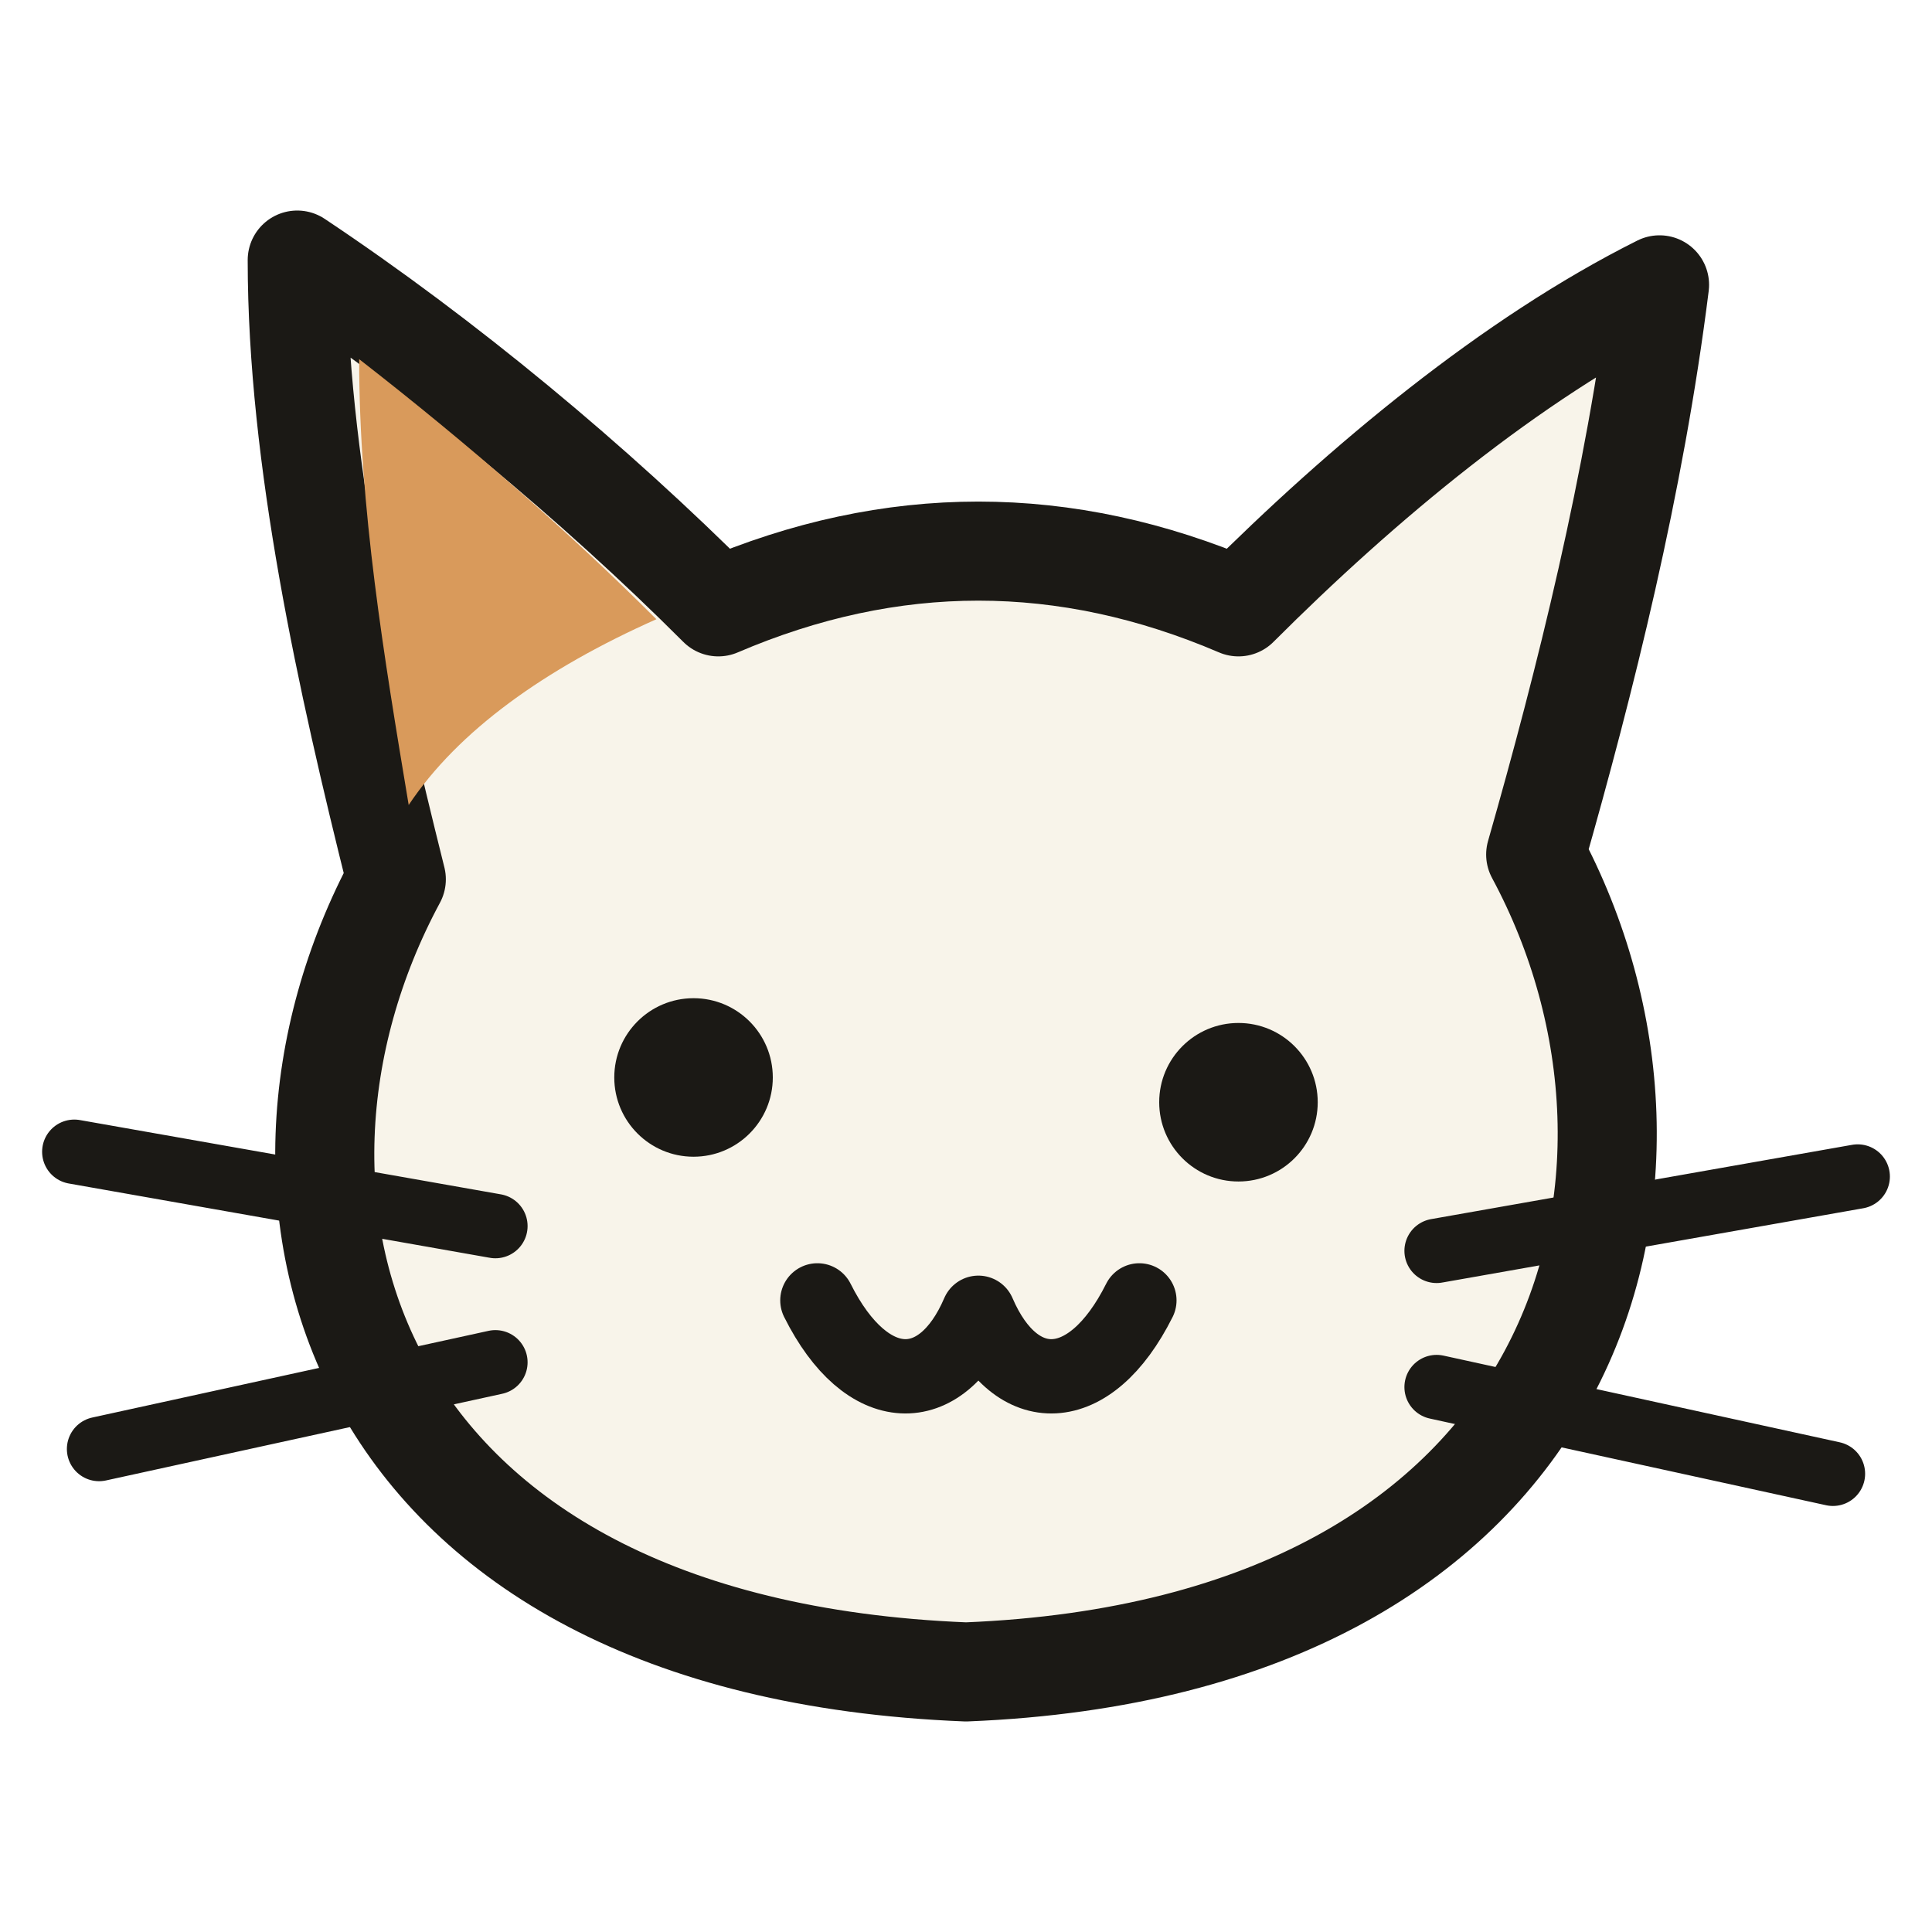
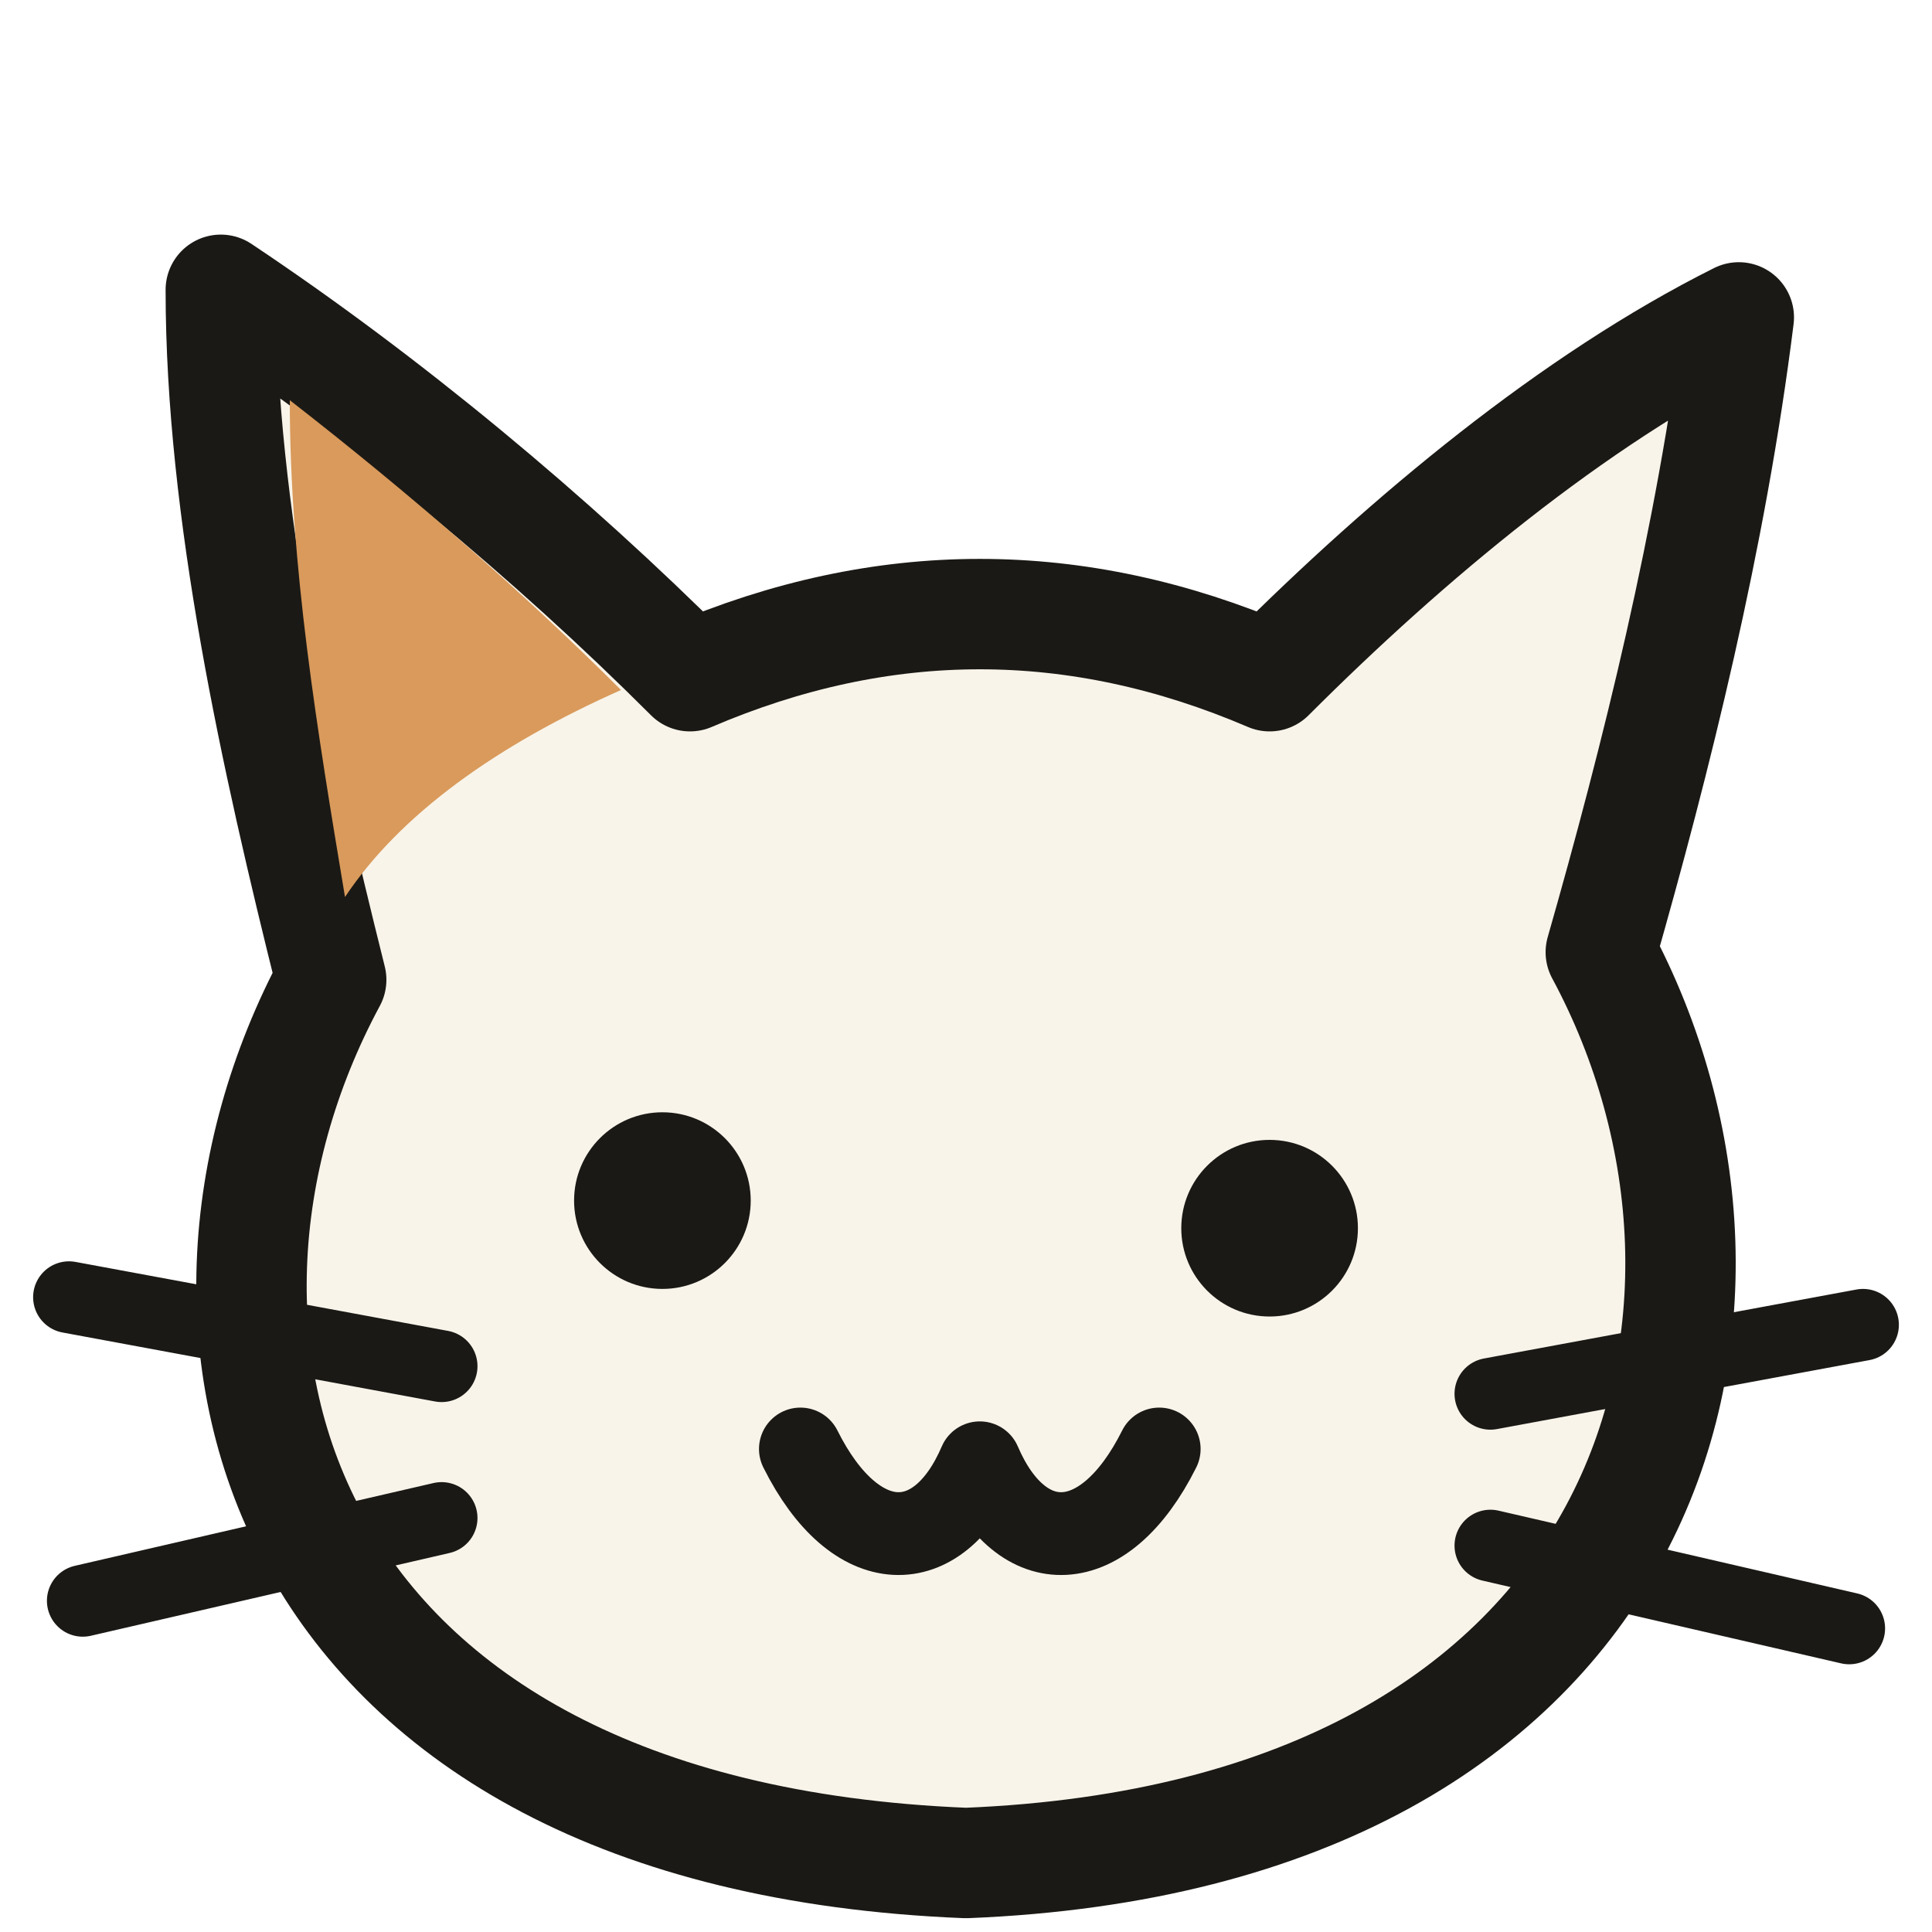
- <svg xmlns="http://www.w3.org/2000/svg" viewBox="3 -3.5 78 78">
+ <svg xmlns="http://www.w3.org/2000/svg" viewBox="7 -3.5 70 70">
  <path d="M19,32 C17,24 15,15 15,7 C21,11 27,16 32,21 C39,18 46,18 53,21 C58,16 64,11 70,8 C69,16 67,24 65,31 C72,44 67,63 42,64 C17,63 12,45 19,32 Z" fill="#f8f4ea" stroke="#1b1915" stroke-width="4" stroke-linejoin="round" stroke-linecap="round" />
  <path d="M19.5,29 C18.5,23 17.5,17 17.5,11 C22,14.5 26,18 29.5,21.5 C25,23.5 21.5,26 19.5,29 Z" fill="#d99a5b" />
-   <path d="M23,46 L6,43 M23,51.5 L7,55 M61,47 L78,44 M61,52.5 L77,56" fill="none" stroke="#1b1915" stroke-width="2.6" stroke-linecap="round" />
+   <path d="M23,46 L9.5,43.5 M23,51.5 L10,54.5 M61,47 L74.5,44.5 M61,52.5 L74,55.5" fill="none" stroke="#1b1915" stroke-width="2.6" stroke-linecap="round" />
  <circle cx="31" cy="40" r="3.2" fill="#1b1915" />
  <circle cx="53" cy="41" r="3.2" fill="#1b1915" />
  <path d="M36,49 C38,53 41,53 42.5,49.5 C44,53 47,53 49,49" fill="none" stroke="#1b1915" stroke-width="3" stroke-linecap="round" stroke-linejoin="round" />
</svg>
